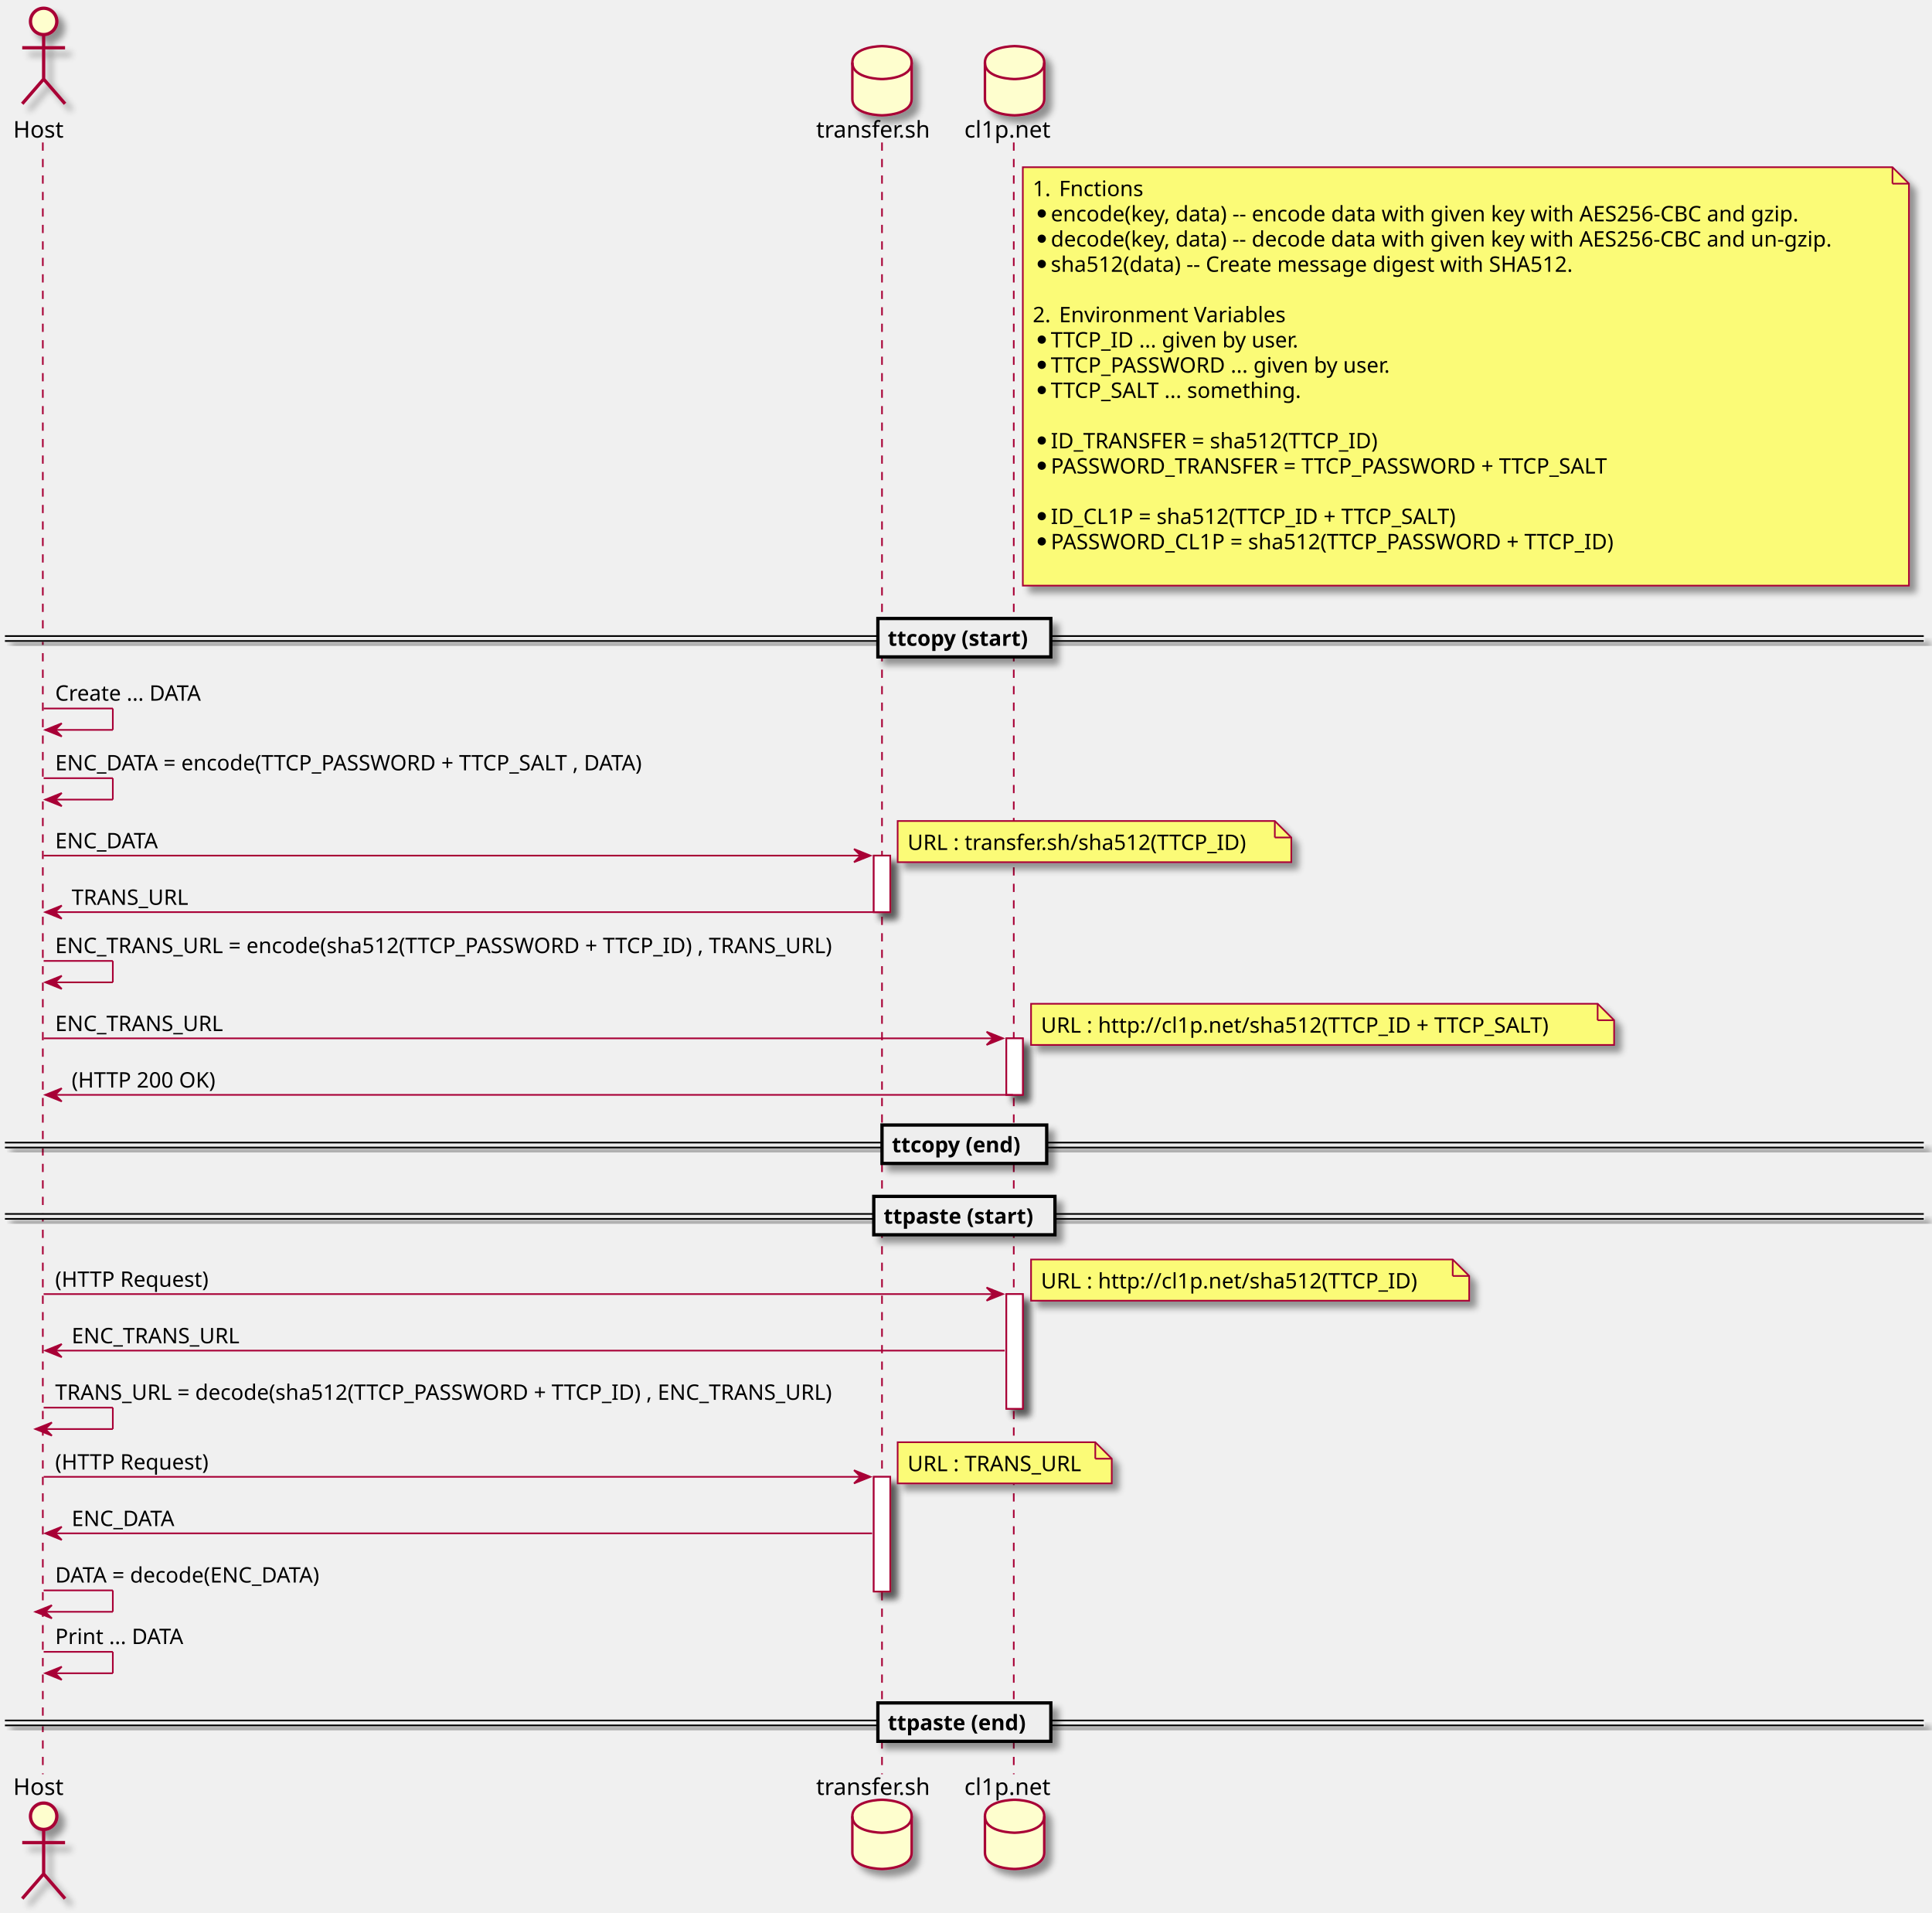
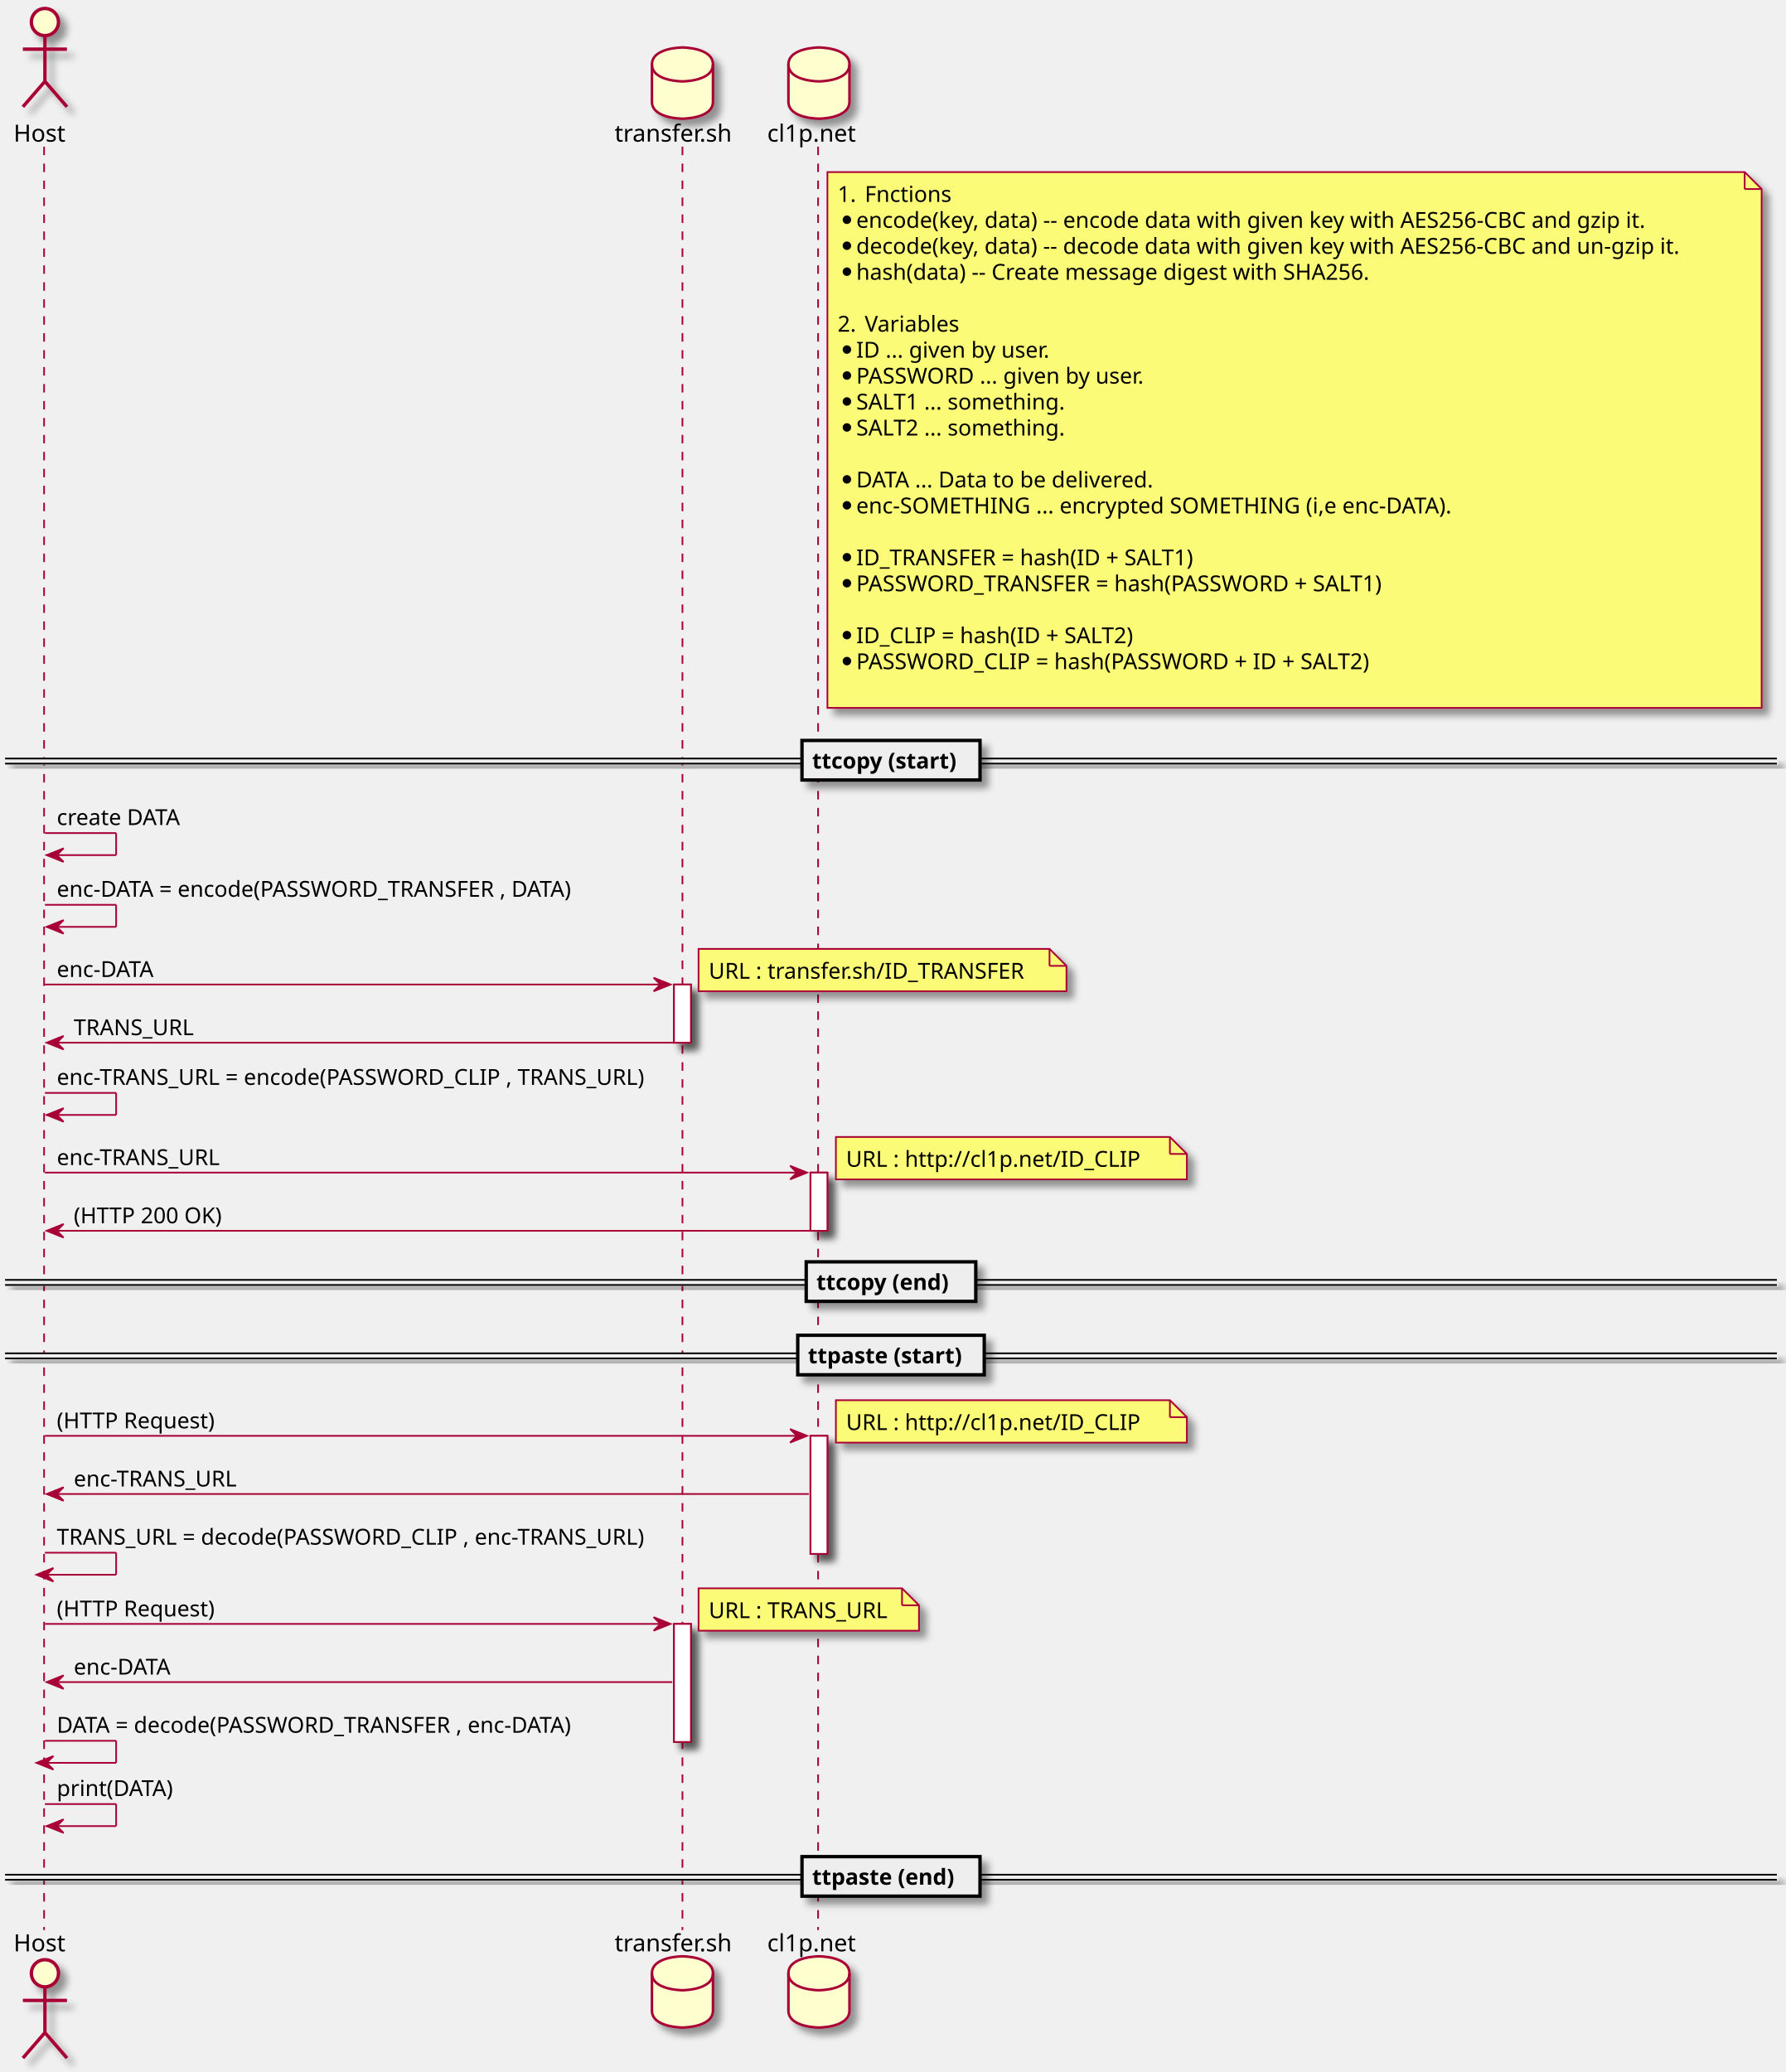
- <svg xmlns="http://www.w3.org/2000/svg" height="1161px" style="width:1173px;height:1161px;" version="1.1" viewBox="0 0 1173 1161" width="1173px">
+ <svg xmlns="http://www.w3.org/2000/svg" height="1222px" style="width:1053px;height:1222px;" version="1.1" viewBox="0 0 1053 1222" width="1053px">
  <defs>
    <filter height="300%" id="f1" width="300%" x="-1" y="-1">
      <feGaussianBlur result="blurOut" stdDeviation="2.0" />
      <feColorMatrix in="blurOut" result="blurOut2" type="matrix" values="0 0 0 0 0 0 0 0 0 0 0 0 0 0 0 0 0 0 .4 0" />
      <feOffset dx="4.0" dy="4.0" in="blurOut2" result="blurOut3" />
      <feBlend in="SourceGraphic" in2="blurOut3" mode="normal" />
    </filter>
  </defs>
  <g>
-     <rect fill="#FFFFFF" filter="url(#f1)" height="34.31" style="stroke: #A80036; stroke-width: 1.0;" width="10" x="530.5" y="519.389" />
-     <rect fill="#FFFFFF" filter="url(#f1)" height="69.621" style="stroke: #A80036; stroke-width: 1.0;" width="10" x="530.5" y="896.494" />
-     <rect fill="#FFFFFF" filter="url(#f1)" height="34.31" style="stroke: #A80036; stroke-width: 1.0;" width="10" x="611" y="630.32" />
-     <rect fill="#FFFFFF" filter="url(#f1)" height="69.621" style="stroke: #A80036; stroke-width: 1.0;" width="10" x="611" y="785.562" />
-     <line style="stroke: #A80036; stroke-width: 1.0; stroke-dasharray: 5.0,5.0;" x1="26" x2="26" y1="86.488" y2="1077.047" />
-     <line style="stroke: #A80036; stroke-width: 1.0; stroke-dasharray: 5.0,5.0;" x1="535.5" x2="535.5" y1="86.488" y2="1077.047" />
-     <line style="stroke: #A80036; stroke-width: 1.0; stroke-dasharray: 5.0,5.0;" x1="615.5" x2="615.5" y1="86.488" y2="1077.047" />
+     <rect fill="#FFFFFF" filter="url(#f1)" height="34.31" style="stroke: #A80036; stroke-width: 1.0;" width="10" x="397.5" y="580.631" />
+     <rect fill="#FFFFFF" filter="url(#f1)" height="69.621" style="stroke: #A80036; stroke-width: 1.0;" width="10" x="397.5" y="957.736" />
+     <rect fill="#FFFFFF" filter="url(#f1)" height="34.31" style="stroke: #A80036; stroke-width: 1.0;" width="10" x="478" y="691.562" />
+     <rect fill="#FFFFFF" filter="url(#f1)" height="69.621" style="stroke: #A80036; stroke-width: 1.0;" width="10" x="478" y="846.805" />
+     <line style="stroke: #A80036; stroke-width: 1.0; stroke-dasharray: 5.0,5.0;" x1="26" x2="26" y1="86.488" y2="1138.289" />
+     <line style="stroke: #A80036; stroke-width: 1.0; stroke-dasharray: 5.0,5.0;" x1="402.5" x2="402.5" y1="86.488" y2="1138.289" />
+     <line style="stroke: #A80036; stroke-width: 1.0; stroke-dasharray: 5.0,5.0;" x1="482.5" x2="482.5" y1="86.488" y2="1138.289" />
    <text fill="#000000" font-family="sans-serif" font-size="14" lengthAdjust="spacingAndGlyphs" textLength="31" x="8" y="83.535">Host</text>
    <ellipse cx="26.5" cy="13" fill="#FEFECE" filter="url(#f1)" rx="8" ry="8" style="stroke: #A80036; stroke-width: 2.0;" />
    <path d="M26.5,21 L26.5,48 M13.5,29 L39.5,29 M26.5,48 L13.5,63 M26.5,48 L39.5,63 " fill="#FEFECE" filter="url(#f1)" style="stroke: #A80036; stroke-width: 2.0;" />
-     <text fill="#000000" font-family="sans-serif" font-size="14" lengthAdjust="spacingAndGlyphs" textLength="31" x="8" y="1089.582">Host</text>
-     <ellipse cx="26.5" cy="1102.535" fill="#FEFECE" filter="url(#f1)" rx="8" ry="8" style="stroke: #A80036; stroke-width: 2.0;" />
-     <path d="M26.5,1110.535 L26.5,1137.535 M13.5,1118.535 L39.5,1118.535 M26.5,1137.535 L13.5,1152.535 M26.5,1137.535 L39.5,1152.535 " fill="#FEFECE" filter="url(#f1)" style="stroke: #A80036; stroke-width: 2.0;" />
-     <text fill="#000000" font-family="sans-serif" font-size="14" lengthAdjust="spacingAndGlyphs" textLength="74" x="495.5" y="83.535">transfer.sh</text>
-     <path d="M517.5,38 C517.5,28 535.5,28 535.5,28 C535.5,28 553.5,28 553.5,38 L553.5,60 C553.5,70 535.5,70 535.5,70 C535.5,70 517.5,70 517.5,60 L517.5,38 " fill="#FEFECE" filter="url(#f1)" style="stroke: #A80036; stroke-width: 1.5;" />
-     <path d="M517.5,38 C517.5,48 535.5,48 535.5,48 C535.5,48 553.5,48 553.5,38 " fill="none" style="stroke: #A80036; stroke-width: 1.5;" />
-     <text fill="#000000" font-family="sans-serif" font-size="14" lengthAdjust="spacingAndGlyphs" textLength="74" x="495.5" y="1089.582">transfer.sh</text>
-     <path d="M517.5,1102.535 C517.5,1092.535 535.5,1092.535 535.5,1092.535 C535.5,1092.535 553.5,1092.535 553.5,1102.535 L553.5,1124.535 C553.5,1134.535 535.5,1134.535 535.5,1134.535 C535.5,1134.535 517.5,1134.535 517.5,1124.535 L517.5,1102.535 " fill="#FEFECE" filter="url(#f1)" style="stroke: #A80036; stroke-width: 1.5;" />
-     <path d="M517.5,1102.535 C517.5,1112.535 535.5,1112.535 535.5,1112.535 C535.5,1112.535 553.5,1112.535 553.5,1102.535 " fill="none" style="stroke: #A80036; stroke-width: 1.5;" />
-     <text fill="#000000" font-family="sans-serif" font-size="14" lengthAdjust="spacingAndGlyphs" textLength="55" x="585.5" y="83.535">cl1p.net</text>
-     <path d="M598,38 C598,28 616,28 616,28 C616,28 634,28 634,38 L634,60 C634,70 616,70 616,70 C616,70 598,70 598,60 L598,38 " fill="#FEFECE" filter="url(#f1)" style="stroke: #A80036; stroke-width: 1.5;" />
-     <path d="M598,38 C598,48 616,48 616,48 C616,48 634,48 634,38 " fill="none" style="stroke: #A80036; stroke-width: 1.5;" />
-     <text fill="#000000" font-family="sans-serif" font-size="14" lengthAdjust="spacingAndGlyphs" textLength="55" x="585.5" y="1089.582">cl1p.net</text>
-     <path d="M598,1102.535 C598,1092.535 616,1092.535 616,1092.535 C616,1092.535 634,1092.535 634,1102.535 L634,1124.535 C634,1134.535 616,1134.535 616,1134.535 C616,1134.535 598,1134.535 598,1124.535 L598,1102.535 " fill="#FEFECE" filter="url(#f1)" style="stroke: #A80036; stroke-width: 1.5;" />
-     <path d="M598,1102.535 C598,1112.535 616,1112.535 616,1112.535 C616,1112.535 634,1112.535 634,1102.535 " fill="none" style="stroke: #A80036; stroke-width: 1.5;" />
-     <rect fill="#FFFFFF" filter="url(#f1)" height="34.31" style="stroke: #A80036; stroke-width: 1.0;" width="10" x="530.5" y="519.389" />
-     <rect fill="#FFFFFF" filter="url(#f1)" height="69.621" style="stroke: #A80036; stroke-width: 1.0;" width="10" x="530.5" y="896.494" />
-     <rect fill="#FFFFFF" filter="url(#f1)" height="34.31" style="stroke: #A80036; stroke-width: 1.0;" width="10" x="611" y="630.32" />
-     <rect fill="#FFFFFF" filter="url(#f1)" height="69.621" style="stroke: #A80036; stroke-width: 1.0;" width="10" x="611" y="785.562" />
-     <polygon fill="#FBFB77" filter="url(#f1)" points="621,101.488,621,355.488,1159,355.488,1159,111.488,1149,101.488,621,101.488" style="stroke: #A80036; stroke-width: 1.0;" />
-     <line style="stroke: #A80036; stroke-width: 1.0;" x1="1149" x2="1149" y1="101.488" y2="111.488" />
-     <line style="stroke: #A80036; stroke-width: 1.0;" x1="1159" x2="1149" y1="111.488" y2="111.488" />
-     <text fill="#000000" font-family="sans-serif" font-size="13" lengthAdjust="spacingAndGlyphs" textLength="12" x="627" y="119.057">1.</text>
-     <text fill="#000000" font-family="sans-serif" font-size="13" lengthAdjust="spacingAndGlyphs" textLength="54" x="643" y="119.057">Fnctions</text>
-     <ellipse cx="632.5" cy="129.609" fill="#000000" rx="2.5" ry="2.5" style="stroke: #000000; stroke-width: 0.0;" />
-     <text fill="#000000" font-family="sans-serif" font-size="13" lengthAdjust="spacingAndGlyphs" textLength="482" x="638" y="134.367">encode(key, data) -- encode data with given key with AES256-CBC and gzip.</text>
-     <ellipse cx="632.5" cy="144.92" fill="#000000" rx="2.5" ry="2.5" style="stroke: #000000; stroke-width: 0.0;" />
-     <text fill="#000000" font-family="sans-serif" font-size="13" lengthAdjust="spacingAndGlyphs" textLength="506" x="638" y="149.678">decode(key, data) -- decode data with given key with AES256-CBC and un-gzip.</text>
-     <ellipse cx="632.5" cy="160.231" fill="#000000" rx="2.5" ry="2.5" style="stroke: #000000; stroke-width: 0.0;" />
-     <text fill="#000000" font-family="sans-serif" font-size="13" lengthAdjust="spacingAndGlyphs" textLength="336" x="638" y="164.988">sha512(data) -- Create message digest with SHA512.</text>
-     <text fill="#000000" font-family="sans-serif" font-size="13" lengthAdjust="spacingAndGlyphs" textLength="0" x="631" y="180.299" />
-     <text fill="#000000" font-family="sans-serif" font-size="13" lengthAdjust="spacingAndGlyphs" textLength="12" x="627" y="195.609">2.</text>
-     <text fill="#000000" font-family="sans-serif" font-size="13" lengthAdjust="spacingAndGlyphs" textLength="140" x="643" y="195.609">Environment Variables</text>
-     <ellipse cx="632.5" cy="206.162" fill="#000000" rx="2.5" ry="2.5" style="stroke: #000000; stroke-width: 0.0;" />
-     <text fill="#000000" font-family="sans-serif" font-size="13" lengthAdjust="spacingAndGlyphs" textLength="161" x="638" y="210.92">TTCP_ID ... given by user.</text>
-     <ellipse cx="632.5" cy="221.473" fill="#000000" rx="2.5" ry="2.5" style="stroke: #000000; stroke-width: 0.0;" />
-     <text fill="#000000" font-family="sans-serif" font-size="13" lengthAdjust="spacingAndGlyphs" textLength="216" x="638" y="226.231">TTCP_PASSWORD ... given by user.</text>
-     <ellipse cx="632.5" cy="236.783" fill="#000000" rx="2.5" ry="2.5" style="stroke: #000000; stroke-width: 0.0;" />
-     <text fill="#000000" font-family="sans-serif" font-size="13" lengthAdjust="spacingAndGlyphs" textLength="161" x="638" y="241.541">TTCP_SALT ... something.</text>
-     <text fill="#000000" font-family="sans-serif" font-size="13" lengthAdjust="spacingAndGlyphs" textLength="0" x="631" y="256.852" />
-     <ellipse cx="632.5" cy="267.404" fill="#000000" rx="2.5" ry="2.5" style="stroke: #000000; stroke-width: 0.0;" />
-     <text fill="#000000" font-family="sans-serif" font-size="13" lengthAdjust="spacingAndGlyphs" textLength="210" x="638" y="272.162">ID_TRANSFER = sha512(TTCP_ID)</text>
-     <ellipse cx="632.5" cy="282.715" fill="#000000" rx="2.5" ry="2.5" style="stroke: #000000; stroke-width: 0.0;" />
-     <text fill="#000000" font-family="sans-serif" font-size="13" lengthAdjust="spacingAndGlyphs" textLength="354" x="638" y="287.473">PASSWORD_TRANSFER = TTCP_PASSWORD + TTCP_SALT</text>
-     <text fill="#000000" font-family="sans-serif" font-size="13" lengthAdjust="spacingAndGlyphs" textLength="0" x="631" y="302.783" />
-     <ellipse cx="632.5" cy="313.336" fill="#000000" rx="2.5" ry="2.5" style="stroke: #000000; stroke-width: 0.0;" />
-     <text fill="#000000" font-family="sans-serif" font-size="13" lengthAdjust="spacingAndGlyphs" textLength="265" x="638" y="318.094">ID_CL1P = sha512(TTCP_ID + TTCP_SALT)</text>
-     <ellipse cx="632.5" cy="328.647" fill="#000000" rx="2.5" ry="2.5" style="stroke: #000000; stroke-width: 0.0;" />
-     <text fill="#000000" font-family="sans-serif" font-size="13" lengthAdjust="spacingAndGlyphs" textLength="358" x="638" y="333.404">PASSWORD_CL1P = sha512(TTCP_PASSWORD + TTCP_ID)</text>
-     <text fill="#000000" font-family="sans-serif" font-size="13" lengthAdjust="spacingAndGlyphs" textLength="0" x="631" y="348.715" />
-     <rect fill="#EEEEEE" filter="url(#f1)" height="3" style="stroke: #EEEEEE; stroke-width: 1.0;" width="1165" x="3" y="386.112" />
-     <line style="stroke: #000000; stroke-width: 1.0;" x1="3" x2="1168" y1="386.112" y2="386.112" />
-     <line style="stroke: #000000; stroke-width: 1.0;" x1="3" x2="1168" y1="389.112" y2="389.112" />
-     <rect fill="#EEEEEE" filter="url(#f1)" height="23.311" style="stroke: #000000; stroke-width: 2.0;" width="105" x="533" y="375.457" />
-     <text fill="#000000" font-family="sans-serif" font-size="13" font-weight="bold" lengthAdjust="spacingAndGlyphs" textLength="87" x="539" y="392.025">ttcopy (start)</text>
-     <line style="stroke: #A80036; stroke-width: 1.0;" x1="26.5" x2="68.5" y1="430.078" y2="430.078" />
-     <line style="stroke: #A80036; stroke-width: 1.0;" x1="68.5" x2="68.5" y1="430.078" y2="443.078" />
-     <line style="stroke: #A80036; stroke-width: 1.0;" x1="27.5" x2="68.5" y1="443.078" y2="443.078" />
-     <polygon fill="#A80036" points="37.5,439.078,27.5,443.078,37.5,447.078,33.5,443.078" style="stroke: #A80036; stroke-width: 1.0;" />
-     <text fill="#000000" font-family="sans-serif" font-size="13" lengthAdjust="spacingAndGlyphs" textLength="96" x="33.5" y="425.336">Create ... DATA</text>
-     <line style="stroke: #A80036; stroke-width: 1.0;" x1="26.5" x2="68.5" y1="472.389" y2="472.389" />
-     <line style="stroke: #A80036; stroke-width: 1.0;" x1="68.5" x2="68.5" y1="472.389" y2="485.389" />
-     <line style="stroke: #A80036; stroke-width: 1.0;" x1="27.5" x2="68.5" y1="485.389" y2="485.389" />
-     <polygon fill="#A80036" points="37.5,481.389,27.5,485.389,37.5,489.389,33.5,485.389" style="stroke: #A80036; stroke-width: 1.0;" />
-     <text fill="#000000" font-family="sans-serif" font-size="13" lengthAdjust="spacingAndGlyphs" textLength="384" x="33.5" y="467.647">ENC_DATA = encode(TTCP_PASSWORD + TTCP_SALT , DATA)</text>
-     <polygon fill="#A80036" points="518.5,515.389,528.5,519.389,518.5,523.389,522.5,519.389" style="stroke: #A80036; stroke-width: 1.0;" />
-     <line style="stroke: #A80036; stroke-width: 1.0;" x1="26.5" x2="524.5" y1="519.389" y2="519.389" />
-     <text fill="#000000" font-family="sans-serif" font-size="13" lengthAdjust="spacingAndGlyphs" textLength="69" x="33.5" y="514.957">ENC_DATA</text>
-     <polygon fill="#FBFB77" filter="url(#f1)" points="545,498.389,545,523.389,784,523.389,784,508.389,774,498.389,545,498.389" style="stroke: #A80036; stroke-width: 1.0;" />
-     <line style="stroke: #A80036; stroke-width: 1.0;" x1="774" x2="774" y1="498.389" y2="508.389" />
-     <line style="stroke: #A80036; stroke-width: 1.0;" x1="784" x2="774" y1="508.389" y2="508.389" />
-     <text fill="#000000" font-family="sans-serif" font-size="13" lengthAdjust="spacingAndGlyphs" textLength="218" x="551" y="515.957">URL : transfer.sh/sha512(TTCP_ID)</text>
-     <polygon fill="#A80036" points="37.5,549.699,27.5,553.699,37.5,557.699,33.5,553.699" style="stroke: #A80036; stroke-width: 1.0;" />
-     <line style="stroke: #A80036; stroke-width: 1.0;" x1="31.5" x2="534.5" y1="553.699" y2="553.699" />
-     <text fill="#000000" font-family="sans-serif" font-size="13" lengthAdjust="spacingAndGlyphs" textLength="73" x="43.5" y="549.268">TRANS_URL</text>
-     <line style="stroke: #A80036; stroke-width: 1.0;" x1="26.5" x2="68.5" y1="583.32" y2="583.32" />
-     <line style="stroke: #A80036; stroke-width: 1.0;" x1="68.5" x2="68.5" y1="583.32" y2="596.32" />
-     <line style="stroke: #A80036; stroke-width: 1.0;" x1="27.5" x2="68.5" y1="596.32" y2="596.32" />
-     <polygon fill="#A80036" points="37.5,592.32,27.5,596.32,37.5,600.32,33.5,596.32" style="stroke: #A80036; stroke-width: 1.0;" />
-     <text fill="#000000" font-family="sans-serif" font-size="13" lengthAdjust="spacingAndGlyphs" textLength="495" x="33.5" y="578.578">ENC_TRANS_URL = encode(sha512(TTCP_PASSWORD + TTCP_ID) , TRANS_URL)</text>
-     <polygon fill="#A80036" points="599,626.32,609,630.32,599,634.32,603,630.32" style="stroke: #A80036; stroke-width: 1.0;" />
-     <line style="stroke: #A80036; stroke-width: 1.0;" x1="26.5" x2="605" y1="630.32" y2="630.32" />
-     <text fill="#000000" font-family="sans-serif" font-size="13" lengthAdjust="spacingAndGlyphs" textLength="106" x="33.5" y="625.889">ENC_TRANS_URL</text>
-     <polygon fill="#FBFB77" filter="url(#f1)" points="626,609.32,626,634.32,980,634.32,980,619.32,970,609.32,626,609.32" style="stroke: #A80036; stroke-width: 1.0;" />
-     <line style="stroke: #A80036; stroke-width: 1.0;" x1="970" x2="970" y1="609.32" y2="619.32" />
-     <line style="stroke: #A80036; stroke-width: 1.0;" x1="980" x2="970" y1="619.32" y2="619.32" />
-     <text fill="#000000" font-family="sans-serif" font-size="13" lengthAdjust="spacingAndGlyphs" textLength="333" x="632" y="626.889">URL : http://cl1p.net/sha512(TTCP_ID + TTCP_SALT)</text>
-     <polygon fill="#A80036" points="37.5,660.631,27.5,664.631,37.5,668.631,33.5,664.631" style="stroke: #A80036; stroke-width: 1.0;" />
-     <line style="stroke: #A80036; stroke-width: 1.0;" x1="31.5" x2="615" y1="664.631" y2="664.631" />
-     <text fill="#000000" font-family="sans-serif" font-size="13" lengthAdjust="spacingAndGlyphs" textLength="91" x="43.5" y="660.199">(HTTP 200 OK)</text>
-     <rect fill="#EEEEEE" filter="url(#f1)" height="3" style="stroke: #EEEEEE; stroke-width: 1.0;" width="1165" x="3" y="693.597" />
-     <line style="stroke: #000000; stroke-width: 1.0;" x1="3" x2="1168" y1="693.597" y2="693.597" />
-     <line style="stroke: #000000; stroke-width: 1.0;" x1="3" x2="1168" y1="696.597" y2="696.597" />
-     <rect fill="#EEEEEE" filter="url(#f1)" height="23.311" style="stroke: #000000; stroke-width: 2.0;" width="100" x="535.5" y="682.941" />
-     <text fill="#000000" font-family="sans-serif" font-size="13" font-weight="bold" lengthAdjust="spacingAndGlyphs" textLength="82" x="541.5" y="699.51">ttcopy (end)</text>
-     <rect fill="#EEEEEE" filter="url(#f1)" height="3" style="stroke: #EEEEEE; stroke-width: 1.0;" width="1165" x="3" y="736.907" />
-     <line style="stroke: #000000; stroke-width: 1.0;" x1="3" x2="1168" y1="736.907" y2="736.907" />
-     <line style="stroke: #000000; stroke-width: 1.0;" x1="3" x2="1168" y1="739.907" y2="739.907" />
-     <rect fill="#EEEEEE" filter="url(#f1)" height="23.311" style="stroke: #000000; stroke-width: 2.0;" width="110" x="530.5" y="726.252" />
-     <text fill="#000000" font-family="sans-serif" font-size="13" font-weight="bold" lengthAdjust="spacingAndGlyphs" textLength="92" x="536.5" y="742.82">ttpaste (start)</text>
-     <polygon fill="#A80036" points="599,781.562,609,785.562,599,789.562,603,785.562" style="stroke: #A80036; stroke-width: 1.0;" />
-     <line style="stroke: #A80036; stroke-width: 1.0;" x1="26.5" x2="605" y1="785.562" y2="785.562" />
-     <text fill="#000000" font-family="sans-serif" font-size="13" lengthAdjust="spacingAndGlyphs" textLength="95" x="33.5" y="781.131">(HTTP Request)</text>
-     <polygon fill="#FBFB77" filter="url(#f1)" points="626,764.562,626,789.562,892,789.562,892,774.562,882,764.562,626,764.562" style="stroke: #A80036; stroke-width: 1.0;" />
-     <line style="stroke: #A80036; stroke-width: 1.0;" x1="882" x2="882" y1="764.562" y2="774.562" />
-     <line style="stroke: #A80036; stroke-width: 1.0;" x1="892" x2="882" y1="774.562" y2="774.562" />
-     <text fill="#000000" font-family="sans-serif" font-size="13" lengthAdjust="spacingAndGlyphs" textLength="245" x="632" y="782.131">URL : http://cl1p.net/sha512(TTCP_ID)</text>
-     <polygon fill="#A80036" points="37.5,815.873,27.5,819.873,37.5,823.873,33.5,819.873" style="stroke: #A80036; stroke-width: 1.0;" />
-     <line style="stroke: #A80036; stroke-width: 1.0;" x1="31.5" x2="610" y1="819.873" y2="819.873" />
-     <text fill="#000000" font-family="sans-serif" font-size="13" lengthAdjust="spacingAndGlyphs" textLength="106" x="43.5" y="815.441">ENC_TRANS_URL</text>
-     <line style="stroke: #A80036; stroke-width: 1.0;" x1="26.5" x2="68.5" y1="854.494" y2="854.494" />
-     <line style="stroke: #A80036; stroke-width: 1.0;" x1="68.5" x2="68.5" y1="854.494" y2="867.494" />
-     <line style="stroke: #A80036; stroke-width: 1.0;" x1="21.5" x2="68.5" y1="867.494" y2="867.494" />
-     <polygon fill="#A80036" points="31.5,863.494,21.5,867.494,31.5,871.494,27.5,867.494" style="stroke: #A80036; stroke-width: 1.0;" />
-     <text fill="#000000" font-family="sans-serif" font-size="13" lengthAdjust="spacingAndGlyphs" textLength="495" x="33.5" y="849.752">TRANS_URL = decode(sha512(TTCP_PASSWORD + TTCP_ID) , ENC_TRANS_URL)</text>
-     <polygon fill="#A80036" points="518.5,892.494,528.5,896.494,518.5,900.494,522.5,896.494" style="stroke: #A80036; stroke-width: 1.0;" />
-     <line style="stroke: #A80036; stroke-width: 1.0;" x1="26.5" x2="524.5" y1="896.494" y2="896.494" />
-     <text fill="#000000" font-family="sans-serif" font-size="13" lengthAdjust="spacingAndGlyphs" textLength="95" x="33.5" y="892.062">(HTTP Request)</text>
-     <polygon fill="#FBFB77" filter="url(#f1)" points="545,875.494,545,900.494,675,900.494,675,885.494,665,875.494,545,875.494" style="stroke: #A80036; stroke-width: 1.0;" />
-     <line style="stroke: #A80036; stroke-width: 1.0;" x1="665" x2="665" y1="875.494" y2="885.494" />
-     <line style="stroke: #A80036; stroke-width: 1.0;" x1="675" x2="665" y1="885.494" y2="885.494" />
-     <text fill="#000000" font-family="sans-serif" font-size="13" lengthAdjust="spacingAndGlyphs" textLength="109" x="551" y="893.062">URL : TRANS_URL</text>
-     <polygon fill="#A80036" points="37.5,926.805,27.5,930.805,37.5,934.805,33.5,930.805" style="stroke: #A80036; stroke-width: 1.0;" />
-     <line style="stroke: #A80036; stroke-width: 1.0;" x1="31.5" x2="529.5" y1="930.805" y2="930.805" />
-     <text fill="#000000" font-family="sans-serif" font-size="13" lengthAdjust="spacingAndGlyphs" textLength="69" x="43.5" y="926.373">ENC_DATA</text>
-     <line style="stroke: #A80036; stroke-width: 1.0;" x1="26.5" x2="68.5" y1="965.426" y2="965.426" />
-     <line style="stroke: #A80036; stroke-width: 1.0;" x1="68.5" x2="68.5" y1="965.426" y2="978.426" />
-     <line style="stroke: #A80036; stroke-width: 1.0;" x1="21.5" x2="68.5" y1="978.426" y2="978.426" />
-     <polygon fill="#A80036" points="31.5,974.426,21.5,978.426,31.5,982.426,27.5,978.426" style="stroke: #A80036; stroke-width: 1.0;" />
-     <text fill="#000000" font-family="sans-serif" font-size="13" lengthAdjust="spacingAndGlyphs" textLength="176" x="33.5" y="960.684">DATA = decode(ENC_DATA)</text>
-     <line style="stroke: #A80036; stroke-width: 1.0;" x1="26.5" x2="68.5" y1="1002.736" y2="1002.736" />
-     <line style="stroke: #A80036; stroke-width: 1.0;" x1="68.5" x2="68.5" y1="1002.736" y2="1015.736" />
-     <line style="stroke: #A80036; stroke-width: 1.0;" x1="27.5" x2="68.5" y1="1015.736" y2="1015.736" />
-     <polygon fill="#A80036" points="37.5,1011.736,27.5,1015.736,37.5,1019.736,33.5,1015.736" style="stroke: #A80036; stroke-width: 1.0;" />
-     <text fill="#000000" font-family="sans-serif" font-size="13" lengthAdjust="spacingAndGlyphs" textLength="85" x="33.5" y="997.994">Print ... DATA</text>
-     <rect fill="#EEEEEE" filter="url(#f1)" height="3" style="stroke: #EEEEEE; stroke-width: 1.0;" width="1165" x="3" y="1044.392" />
-     <line style="stroke: #000000; stroke-width: 1.0;" x1="3" x2="1168" y1="1044.392" y2="1044.392" />
-     <line style="stroke: #000000; stroke-width: 1.0;" x1="3" x2="1168" y1="1047.392" y2="1047.392" />
-     <rect fill="#EEEEEE" filter="url(#f1)" height="23.311" style="stroke: #000000; stroke-width: 2.0;" width="105" x="533" y="1033.736" />
-     <text fill="#000000" font-family="sans-serif" font-size="13" font-weight="bold" lengthAdjust="spacingAndGlyphs" textLength="87" x="539" y="1050.305">ttpaste (end)</text>
+     <text fill="#000000" font-family="sans-serif" font-size="14" lengthAdjust="spacingAndGlyphs" textLength="31" x="8" y="1150.824">Host</text>
+     <ellipse cx="26.5" cy="1163.777" fill="#FEFECE" filter="url(#f1)" rx="8" ry="8" style="stroke: #A80036; stroke-width: 2.0;" />
+     <path d="M26.5,1171.777 L26.5,1198.777 M13.5,1179.777 L39.5,1179.777 M26.5,1198.777 L13.5,1213.777 M26.5,1198.777 L39.5,1213.777 " fill="#FEFECE" filter="url(#f1)" style="stroke: #A80036; stroke-width: 2.0;" />
+     <text fill="#000000" font-family="sans-serif" font-size="14" lengthAdjust="spacingAndGlyphs" textLength="74" x="362.5" y="83.535">transfer.sh</text>
+     <path d="M384.5,38 C384.5,28 402.5,28 402.5,28 C402.5,28 420.5,28 420.5,38 L420.5,60 C420.5,70 402.5,70 402.5,70 C402.5,70 384.5,70 384.5,60 L384.5,38 " fill="#FEFECE" filter="url(#f1)" style="stroke: #A80036; stroke-width: 1.5;" />
+     <path d="M384.5,38 C384.5,48 402.5,48 402.5,48 C402.5,48 420.5,48 420.5,38 " fill="none" style="stroke: #A80036; stroke-width: 1.5;" />
+     <text fill="#000000" font-family="sans-serif" font-size="14" lengthAdjust="spacingAndGlyphs" textLength="74" x="362.5" y="1150.824">transfer.sh</text>
+     <path d="M384.5,1163.777 C384.5,1153.777 402.5,1153.777 402.5,1153.777 C402.5,1153.777 420.5,1153.777 420.5,1163.777 L420.5,1185.777 C420.5,1195.777 402.5,1195.777 402.5,1195.777 C402.5,1195.777 384.5,1195.777 384.5,1185.777 L384.5,1163.777 " fill="#FEFECE" filter="url(#f1)" style="stroke: #A80036; stroke-width: 1.5;" />
+     <path d="M384.5,1163.777 C384.5,1173.777 402.5,1173.777 402.5,1173.777 C402.5,1173.777 420.5,1173.777 420.5,1163.777 " fill="none" style="stroke: #A80036; stroke-width: 1.5;" />
+     <text fill="#000000" font-family="sans-serif" font-size="14" lengthAdjust="spacingAndGlyphs" textLength="55" x="452.5" y="83.535">cl1p.net</text>
+     <path d="M465,38 C465,28 483,28 483,28 C483,28 501,28 501,38 L501,60 C501,70 483,70 483,70 C483,70 465,70 465,60 L465,38 " fill="#FEFECE" filter="url(#f1)" style="stroke: #A80036; stroke-width: 1.5;" />
+     <path d="M465,38 C465,48 483,48 483,48 C483,48 501,48 501,38 " fill="none" style="stroke: #A80036; stroke-width: 1.5;" />
+     <text fill="#000000" font-family="sans-serif" font-size="14" lengthAdjust="spacingAndGlyphs" textLength="55" x="452.5" y="1150.824">cl1p.net</text>
+     <path d="M465,1163.777 C465,1153.777 483,1153.777 483,1153.777 C483,1153.777 501,1153.777 501,1163.777 L501,1185.777 C501,1195.777 483,1195.777 483,1195.777 C483,1195.777 465,1195.777 465,1185.777 L465,1163.777 " fill="#FEFECE" filter="url(#f1)" style="stroke: #A80036; stroke-width: 1.5;" />
+     <path d="M465,1163.777 C465,1173.777 483,1173.777 483,1173.777 C483,1173.777 501,1173.777 501,1163.777 " fill="none" style="stroke: #A80036; stroke-width: 1.5;" />
+     <rect fill="#FFFFFF" filter="url(#f1)" height="34.31" style="stroke: #A80036; stroke-width: 1.0;" width="10" x="397.5" y="580.631" />
+     <rect fill="#FFFFFF" filter="url(#f1)" height="69.621" style="stroke: #A80036; stroke-width: 1.0;" width="10" x="397.5" y="957.736" />
+     <rect fill="#FFFFFF" filter="url(#f1)" height="34.31" style="stroke: #A80036; stroke-width: 1.0;" width="10" x="478" y="691.562" />
+     <rect fill="#FFFFFF" filter="url(#f1)" height="69.621" style="stroke: #A80036; stroke-width: 1.0;" width="10" x="478" y="846.805" />
+     <polygon fill="#FBFB77" filter="url(#f1)" points="488,101.488,488,417.488,1039,417.488,1039,111.488,1029,101.488,488,101.488" style="stroke: #A80036; stroke-width: 1.0;" />
+     <line style="stroke: #A80036; stroke-width: 1.0;" x1="1029" x2="1029" y1="101.488" y2="111.488" />
+     <line style="stroke: #A80036; stroke-width: 1.0;" x1="1039" x2="1029" y1="111.488" y2="111.488" />
+     <text fill="#000000" font-family="sans-serif" font-size="13" lengthAdjust="spacingAndGlyphs" textLength="12" x="494" y="119.057">1.</text>
+     <text fill="#000000" font-family="sans-serif" font-size="13" lengthAdjust="spacingAndGlyphs" textLength="54" x="510" y="119.057">Fnctions</text>
+     <ellipse cx="499.5" cy="129.609" fill="#000000" rx="2.5" ry="2.5" style="stroke: #000000; stroke-width: 0.0;" />
+     <text fill="#000000" font-family="sans-serif" font-size="13" lengthAdjust="spacingAndGlyphs" textLength="495" x="505" y="134.367">encode(key, data) -- encode data with given key with AES256-CBC and gzip it.</text>
+     <ellipse cx="499.5" cy="144.92" fill="#000000" rx="2.5" ry="2.5" style="stroke: #000000; stroke-width: 0.0;" />
+     <text fill="#000000" font-family="sans-serif" font-size="13" lengthAdjust="spacingAndGlyphs" textLength="519" x="505" y="149.678">decode(key, data) -- decode data with given key with AES256-CBC and un-gzip it.</text>
+     <ellipse cx="499.5" cy="160.231" fill="#000000" rx="2.5" ry="2.5" style="stroke: #000000; stroke-width: 0.0;" />
+     <text fill="#000000" font-family="sans-serif" font-size="13" lengthAdjust="spacingAndGlyphs" textLength="320" x="505" y="164.988">hash(data) -- Create message digest with SHA256.</text>
+     <text fill="#000000" font-family="sans-serif" font-size="13" lengthAdjust="spacingAndGlyphs" textLength="0" x="498" y="180.299" />
+     <text fill="#000000" font-family="sans-serif" font-size="13" lengthAdjust="spacingAndGlyphs" textLength="12" x="494" y="195.609">2.</text>
+     <text fill="#000000" font-family="sans-serif" font-size="13" lengthAdjust="spacingAndGlyphs" textLength="57" x="510" y="195.609">Variables</text>
+     <ellipse cx="499.5" cy="206.162" fill="#000000" rx="2.5" ry="2.5" style="stroke: #000000; stroke-width: 0.0;" />
+     <text fill="#000000" font-family="sans-serif" font-size="13" lengthAdjust="spacingAndGlyphs" textLength="122" x="505" y="210.92">ID ... given by user.</text>
+     <ellipse cx="499.5" cy="221.473" fill="#000000" rx="2.5" ry="2.5" style="stroke: #000000; stroke-width: 0.0;" />
+     <text fill="#000000" font-family="sans-serif" font-size="13" lengthAdjust="spacingAndGlyphs" textLength="177" x="505" y="226.231">PASSWORD ... given by user.</text>
+     <ellipse cx="499.5" cy="236.783" fill="#000000" rx="2.5" ry="2.5" style="stroke: #000000; stroke-width: 0.0;" />
+     <text fill="#000000" font-family="sans-serif" font-size="13" lengthAdjust="spacingAndGlyphs" textLength="130" x="505" y="241.541">SALT1 ... something.</text>
+     <ellipse cx="499.5" cy="252.094" fill="#000000" rx="2.5" ry="2.5" style="stroke: #000000; stroke-width: 0.0;" />
+     <text fill="#000000" font-family="sans-serif" font-size="13" lengthAdjust="spacingAndGlyphs" textLength="130" x="505" y="256.852">SALT2 ... something.</text>
+     <text fill="#000000" font-family="sans-serif" font-size="13" lengthAdjust="spacingAndGlyphs" textLength="0" x="498" y="272.162" />
+     <ellipse cx="499.5" cy="282.715" fill="#000000" rx="2.5" ry="2.5" style="stroke: #000000; stroke-width: 0.0;" />
+     <text fill="#000000" font-family="sans-serif" font-size="13" lengthAdjust="spacingAndGlyphs" textLength="186" x="505" y="287.473">DATA ... Data to be delivered.</text>
+     <ellipse cx="499.5" cy="298.025" fill="#000000" rx="2.5" ry="2.5" style="stroke: #000000; stroke-width: 0.0;" />
+     <text fill="#000000" font-family="sans-serif" font-size="13" lengthAdjust="spacingAndGlyphs" textLength="369" x="505" y="302.783">enc-SOMETHING ... encrypted SOMETHING (i,e enc-DATA).</text>
+     <text fill="#000000" font-family="sans-serif" font-size="13" lengthAdjust="spacingAndGlyphs" textLength="0" x="498" y="318.094" />
+     <ellipse cx="499.5" cy="328.647" fill="#000000" rx="2.5" ry="2.5" style="stroke: #000000; stroke-width: 0.0;" />
+     <text fill="#000000" font-family="sans-serif" font-size="13" lengthAdjust="spacingAndGlyphs" textLength="212" x="505" y="333.404">ID_TRANSFER = hash(ID + SALT1)</text>
+     <ellipse cx="499.5" cy="343.957" fill="#000000" rx="2.5" ry="2.5" style="stroke: #000000; stroke-width: 0.0;" />
+     <text fill="#000000" font-family="sans-serif" font-size="13" lengthAdjust="spacingAndGlyphs" textLength="322" x="505" y="348.715">PASSWORD_TRANSFER = hash(PASSWORD + SALT1)</text>
+     <text fill="#000000" font-family="sans-serif" font-size="13" lengthAdjust="spacingAndGlyphs" textLength="0" x="498" y="364.025" />
+     <ellipse cx="499.5" cy="374.578" fill="#000000" rx="2.5" ry="2.5" style="stroke: #000000; stroke-width: 0.0;" />
+     <text fill="#000000" font-family="sans-serif" font-size="13" lengthAdjust="spacingAndGlyphs" textLength="175" x="505" y="379.336">ID_CLIP = hash(ID + SALT2)</text>
+     <ellipse cx="499.5" cy="389.889" fill="#000000" rx="2.5" ry="2.5" style="stroke: #000000; stroke-width: 0.0;" />
+     <text fill="#000000" font-family="sans-serif" font-size="13" lengthAdjust="spacingAndGlyphs" textLength="317" x="505" y="394.647">PASSWORD_CLIP = hash(PASSWORD + ID + SALT2)</text>
+     <text fill="#000000" font-family="sans-serif" font-size="13" lengthAdjust="spacingAndGlyphs" textLength="0" x="498" y="409.957" />
+     <rect fill="#EEEEEE" filter="url(#f1)" height="3" style="stroke: #EEEEEE; stroke-width: 1.0;" width="1045" x="3" y="447.354" />
+     <line style="stroke: #000000; stroke-width: 1.0;" x1="3" x2="1048" y1="447.354" y2="447.354" />
+     <line style="stroke: #000000; stroke-width: 1.0;" x1="3" x2="1048" y1="450.354" y2="450.354" />
+     <rect fill="#EEEEEE" filter="url(#f1)" height="23.311" style="stroke: #000000; stroke-width: 2.0;" width="105" x="473" y="436.699" />
+     <text fill="#000000" font-family="sans-serif" font-size="13" font-weight="bold" lengthAdjust="spacingAndGlyphs" textLength="87" x="479" y="453.268">ttcopy (start)</text>
+     <line style="stroke: #A80036; stroke-width: 1.0;" x1="26.5" x2="68.5" y1="491.32" y2="491.32" />
+     <line style="stroke: #A80036; stroke-width: 1.0;" x1="68.5" x2="68.5" y1="491.32" y2="504.32" />
+     <line style="stroke: #A80036; stroke-width: 1.0;" x1="27.5" x2="68.5" y1="504.32" y2="504.32" />
+     <polygon fill="#A80036" points="37.5,500.32,27.5,504.32,37.5,508.32,33.5,504.32" style="stroke: #A80036; stroke-width: 1.0;" />
+     <text fill="#000000" font-family="sans-serif" font-size="13" lengthAdjust="spacingAndGlyphs" textLength="78" x="33.5" y="486.578">create DATA</text>
+     <line style="stroke: #A80036; stroke-width: 1.0;" x1="26.5" x2="68.5" y1="533.631" y2="533.631" />
+     <line style="stroke: #A80036; stroke-width: 1.0;" x1="68.5" x2="68.5" y1="533.631" y2="546.631" />
+     <line style="stroke: #A80036; stroke-width: 1.0;" x1="27.5" x2="68.5" y1="546.631" y2="546.631" />
+     <polygon fill="#A80036" points="37.5,542.631,27.5,546.631,37.5,550.631,33.5,546.631" style="stroke: #A80036; stroke-width: 1.0;" />
+     <text fill="#000000" font-family="sans-serif" font-size="13" lengthAdjust="spacingAndGlyphs" textLength="325" x="33.5" y="528.889">enc-DATA = encode(PASSWORD_TRANSFER , DATA)</text>
+     <polygon fill="#A80036" points="385.5,576.631,395.5,580.631,385.5,584.631,389.5,580.631" style="stroke: #A80036; stroke-width: 1.0;" />
+     <line style="stroke: #A80036; stroke-width: 1.0;" x1="26.5" x2="391.5" y1="580.631" y2="580.631" />
+     <text fill="#000000" font-family="sans-serif" font-size="13" lengthAdjust="spacingAndGlyphs" textLength="66" x="33.5" y="576.199">enc-DATA</text>
+     <polygon fill="#FBFB77" filter="url(#f1)" points="412,559.631,412,584.631,629,584.631,629,569.631,619,559.631,412,559.631" style="stroke: #A80036; stroke-width: 1.0;" />
+     <line style="stroke: #A80036; stroke-width: 1.0;" x1="619" x2="619" y1="559.631" y2="569.631" />
+     <line style="stroke: #A80036; stroke-width: 1.0;" x1="629" x2="619" y1="569.631" y2="569.631" />
+     <text fill="#000000" font-family="sans-serif" font-size="13" lengthAdjust="spacingAndGlyphs" textLength="196" x="418" y="577.199">URL : transfer.sh/ID_TRANSFER</text>
+     <polygon fill="#A80036" points="37.5,610.941,27.5,614.941,37.5,618.941,33.5,614.941" style="stroke: #A80036; stroke-width: 1.0;" />
+     <line style="stroke: #A80036; stroke-width: 1.0;" x1="31.5" x2="401.5" y1="614.941" y2="614.941" />
+     <text fill="#000000" font-family="sans-serif" font-size="13" lengthAdjust="spacingAndGlyphs" textLength="73" x="43.5" y="610.51">TRANS_URL</text>
+     <line style="stroke: #A80036; stroke-width: 1.0;" x1="26.5" x2="68.5" y1="644.562" y2="644.562" />
+     <line style="stroke: #A80036; stroke-width: 1.0;" x1="68.5" x2="68.5" y1="644.562" y2="657.562" />
+     <line style="stroke: #A80036; stroke-width: 1.0;" x1="27.5" x2="68.5" y1="657.562" y2="657.562" />
+     <polygon fill="#A80036" points="37.5,653.562,27.5,657.562,37.5,661.562,33.5,657.562" style="stroke: #A80036; stroke-width: 1.0;" />
+     <text fill="#000000" font-family="sans-serif" font-size="13" lengthAdjust="spacingAndGlyphs" textLength="362" x="33.5" y="639.82">enc-TRANS_URL = encode(PASSWORD_CLIP , TRANS_URL)</text>
+     <polygon fill="#A80036" points="466,687.562,476,691.562,466,695.562,470,691.562" style="stroke: #A80036; stroke-width: 1.0;" />
+     <line style="stroke: #A80036; stroke-width: 1.0;" x1="26.5" x2="472" y1="691.562" y2="691.562" />
+     <text fill="#000000" font-family="sans-serif" font-size="13" lengthAdjust="spacingAndGlyphs" textLength="103" x="33.5" y="687.131">enc-TRANS_URL</text>
+     <polygon fill="#FBFB77" filter="url(#f1)" points="493,670.562,493,695.562,700,695.562,700,680.562,690,670.562,493,670.562" style="stroke: #A80036; stroke-width: 1.0;" />
+     <line style="stroke: #A80036; stroke-width: 1.0;" x1="690" x2="690" y1="670.562" y2="680.562" />
+     <line style="stroke: #A80036; stroke-width: 1.0;" x1="700" x2="690" y1="680.562" y2="680.562" />
+     <text fill="#000000" font-family="sans-serif" font-size="13" lengthAdjust="spacingAndGlyphs" textLength="186" x="499" y="688.131">URL : http://cl1p.net/ID_CLIP</text>
+     <polygon fill="#A80036" points="37.5,721.873,27.5,725.873,37.5,729.873,33.5,725.873" style="stroke: #A80036; stroke-width: 1.0;" />
+     <line style="stroke: #A80036; stroke-width: 1.0;" x1="31.5" x2="482" y1="725.873" y2="725.873" />
+     <text fill="#000000" font-family="sans-serif" font-size="13" lengthAdjust="spacingAndGlyphs" textLength="91" x="43.5" y="721.441">(HTTP 200 OK)</text>
+     <rect fill="#EEEEEE" filter="url(#f1)" height="3" style="stroke: #EEEEEE; stroke-width: 1.0;" width="1045" x="3" y="754.839" />
+     <line style="stroke: #000000; stroke-width: 1.0;" x1="3" x2="1048" y1="754.839" y2="754.839" />
+     <line style="stroke: #000000; stroke-width: 1.0;" x1="3" x2="1048" y1="757.839" y2="757.839" />
+     <rect fill="#EEEEEE" filter="url(#f1)" height="23.311" style="stroke: #000000; stroke-width: 2.0;" width="100" x="475.5" y="744.184" />
+     <text fill="#000000" font-family="sans-serif" font-size="13" font-weight="bold" lengthAdjust="spacingAndGlyphs" textLength="82" x="481.5" y="760.752">ttcopy (end)</text>
+     <rect fill="#EEEEEE" filter="url(#f1)" height="3" style="stroke: #EEEEEE; stroke-width: 1.0;" width="1045" x="3" y="798.149" />
+     <line style="stroke: #000000; stroke-width: 1.0;" x1="3" x2="1048" y1="798.149" y2="798.149" />
+     <line style="stroke: #000000; stroke-width: 1.0;" x1="3" x2="1048" y1="801.149" y2="801.149" />
+     <rect fill="#EEEEEE" filter="url(#f1)" height="23.311" style="stroke: #000000; stroke-width: 2.0;" width="110" x="470.5" y="787.494" />
+     <text fill="#000000" font-family="sans-serif" font-size="13" font-weight="bold" lengthAdjust="spacingAndGlyphs" textLength="92" x="476.5" y="804.062">ttpaste (start)</text>
+     <polygon fill="#A80036" points="466,842.805,476,846.805,466,850.805,470,846.805" style="stroke: #A80036; stroke-width: 1.0;" />
+     <line style="stroke: #A80036; stroke-width: 1.0;" x1="26.5" x2="472" y1="846.805" y2="846.805" />
+     <text fill="#000000" font-family="sans-serif" font-size="13" lengthAdjust="spacingAndGlyphs" textLength="95" x="33.5" y="842.373">(HTTP Request)</text>
+     <polygon fill="#FBFB77" filter="url(#f1)" points="493,825.805,493,850.805,700,850.805,700,835.805,690,825.805,493,825.805" style="stroke: #A80036; stroke-width: 1.0;" />
+     <line style="stroke: #A80036; stroke-width: 1.0;" x1="690" x2="690" y1="825.805" y2="835.805" />
+     <line style="stroke: #A80036; stroke-width: 1.0;" x1="700" x2="690" y1="835.805" y2="835.805" />
+     <text fill="#000000" font-family="sans-serif" font-size="13" lengthAdjust="spacingAndGlyphs" textLength="186" x="499" y="843.373">URL : http://cl1p.net/ID_CLIP</text>
+     <polygon fill="#A80036" points="37.5,877.115,27.5,881.115,37.5,885.115,33.5,881.115" style="stroke: #A80036; stroke-width: 1.0;" />
+     <line style="stroke: #A80036; stroke-width: 1.0;" x1="31.5" x2="477" y1="881.115" y2="881.115" />
+     <text fill="#000000" font-family="sans-serif" font-size="13" lengthAdjust="spacingAndGlyphs" textLength="103" x="43.5" y="876.684">enc-TRANS_URL</text>
+     <line style="stroke: #A80036; stroke-width: 1.0;" x1="26.5" x2="68.5" y1="915.736" y2="915.736" />
+     <line style="stroke: #A80036; stroke-width: 1.0;" x1="68.5" x2="68.5" y1="915.736" y2="928.736" />
+     <line style="stroke: #A80036; stroke-width: 1.0;" x1="21.5" x2="68.5" y1="928.736" y2="928.736" />
+     <polygon fill="#A80036" points="31.5,924.736,21.5,928.736,31.5,932.736,27.5,928.736" style="stroke: #A80036; stroke-width: 1.0;" />
+     <text fill="#000000" font-family="sans-serif" font-size="13" lengthAdjust="spacingAndGlyphs" textLength="362" x="33.5" y="910.994">TRANS_URL = decode(PASSWORD_CLIP , enc-TRANS_URL)</text>
+     <polygon fill="#A80036" points="385.5,953.736,395.5,957.736,385.5,961.736,389.5,957.736" style="stroke: #A80036; stroke-width: 1.0;" />
+     <line style="stroke: #A80036; stroke-width: 1.0;" x1="26.5" x2="391.5" y1="957.736" y2="957.736" />
+     <text fill="#000000" font-family="sans-serif" font-size="13" lengthAdjust="spacingAndGlyphs" textLength="95" x="33.5" y="953.305">(HTTP Request)</text>
+     <polygon fill="#FBFB77" filter="url(#f1)" points="412,936.736,412,961.736,542,961.736,542,946.736,532,936.736,412,936.736" style="stroke: #A80036; stroke-width: 1.0;" />
+     <line style="stroke: #A80036; stroke-width: 1.0;" x1="532" x2="532" y1="936.736" y2="946.736" />
+     <line style="stroke: #A80036; stroke-width: 1.0;" x1="542" x2="532" y1="946.736" y2="946.736" />
+     <text fill="#000000" font-family="sans-serif" font-size="13" lengthAdjust="spacingAndGlyphs" textLength="109" x="418" y="954.305">URL : TRANS_URL</text>
+     <polygon fill="#A80036" points="37.5,988.047,27.5,992.047,37.5,996.047,33.5,992.047" style="stroke: #A80036; stroke-width: 1.0;" />
+     <line style="stroke: #A80036; stroke-width: 1.0;" x1="31.5" x2="396.5" y1="992.047" y2="992.047" />
+     <text fill="#000000" font-family="sans-serif" font-size="13" lengthAdjust="spacingAndGlyphs" textLength="66" x="43.5" y="987.615">enc-DATA</text>
+     <line style="stroke: #A80036; stroke-width: 1.0;" x1="26.5" x2="68.5" y1="1026.668" y2="1026.668" />
+     <line style="stroke: #A80036; stroke-width: 1.0;" x1="68.5" x2="68.5" y1="1026.668" y2="1039.668" />
+     <line style="stroke: #A80036; stroke-width: 1.0;" x1="21.5" x2="68.5" y1="1039.668" y2="1039.668" />
+     <polygon fill="#A80036" points="31.5,1035.668,21.5,1039.668,31.5,1043.668,27.5,1039.668" style="stroke: #A80036; stroke-width: 1.0;" />
+     <text fill="#000000" font-family="sans-serif" font-size="13" lengthAdjust="spacingAndGlyphs" textLength="325" x="33.5" y="1021.926">DATA = decode(PASSWORD_TRANSFER , enc-DATA)</text>
+     <line style="stroke: #A80036; stroke-width: 1.0;" x1="26.5" x2="68.5" y1="1063.978" y2="1063.978" />
+     <line style="stroke: #A80036; stroke-width: 1.0;" x1="68.5" x2="68.5" y1="1063.978" y2="1076.978" />
+     <line style="stroke: #A80036; stroke-width: 1.0;" x1="27.5" x2="68.5" y1="1076.978" y2="1076.978" />
+     <polygon fill="#A80036" points="37.5,1072.978,27.5,1076.978,37.5,1080.978,33.5,1076.978" style="stroke: #A80036; stroke-width: 1.0;" />
+     <text fill="#000000" font-family="sans-serif" font-size="13" lengthAdjust="spacingAndGlyphs" textLength="74" x="33.5" y="1059.236">print(DATA)</text>
+     <rect fill="#EEEEEE" filter="url(#f1)" height="3" style="stroke: #EEEEEE; stroke-width: 1.0;" width="1045" x="3" y="1105.634" />
+     <line style="stroke: #000000; stroke-width: 1.0;" x1="3" x2="1048" y1="1105.634" y2="1105.634" />
+     <line style="stroke: #000000; stroke-width: 1.0;" x1="3" x2="1048" y1="1108.634" y2="1108.634" />
+     <rect fill="#EEEEEE" filter="url(#f1)" height="23.311" style="stroke: #000000; stroke-width: 2.0;" width="105" x="473" y="1094.978" />
+     <text fill="#000000" font-family="sans-serif" font-size="13" font-weight="bold" lengthAdjust="spacingAndGlyphs" textLength="87" x="479" y="1111.547">ttpaste (end)</text>
  </g>
</svg>
